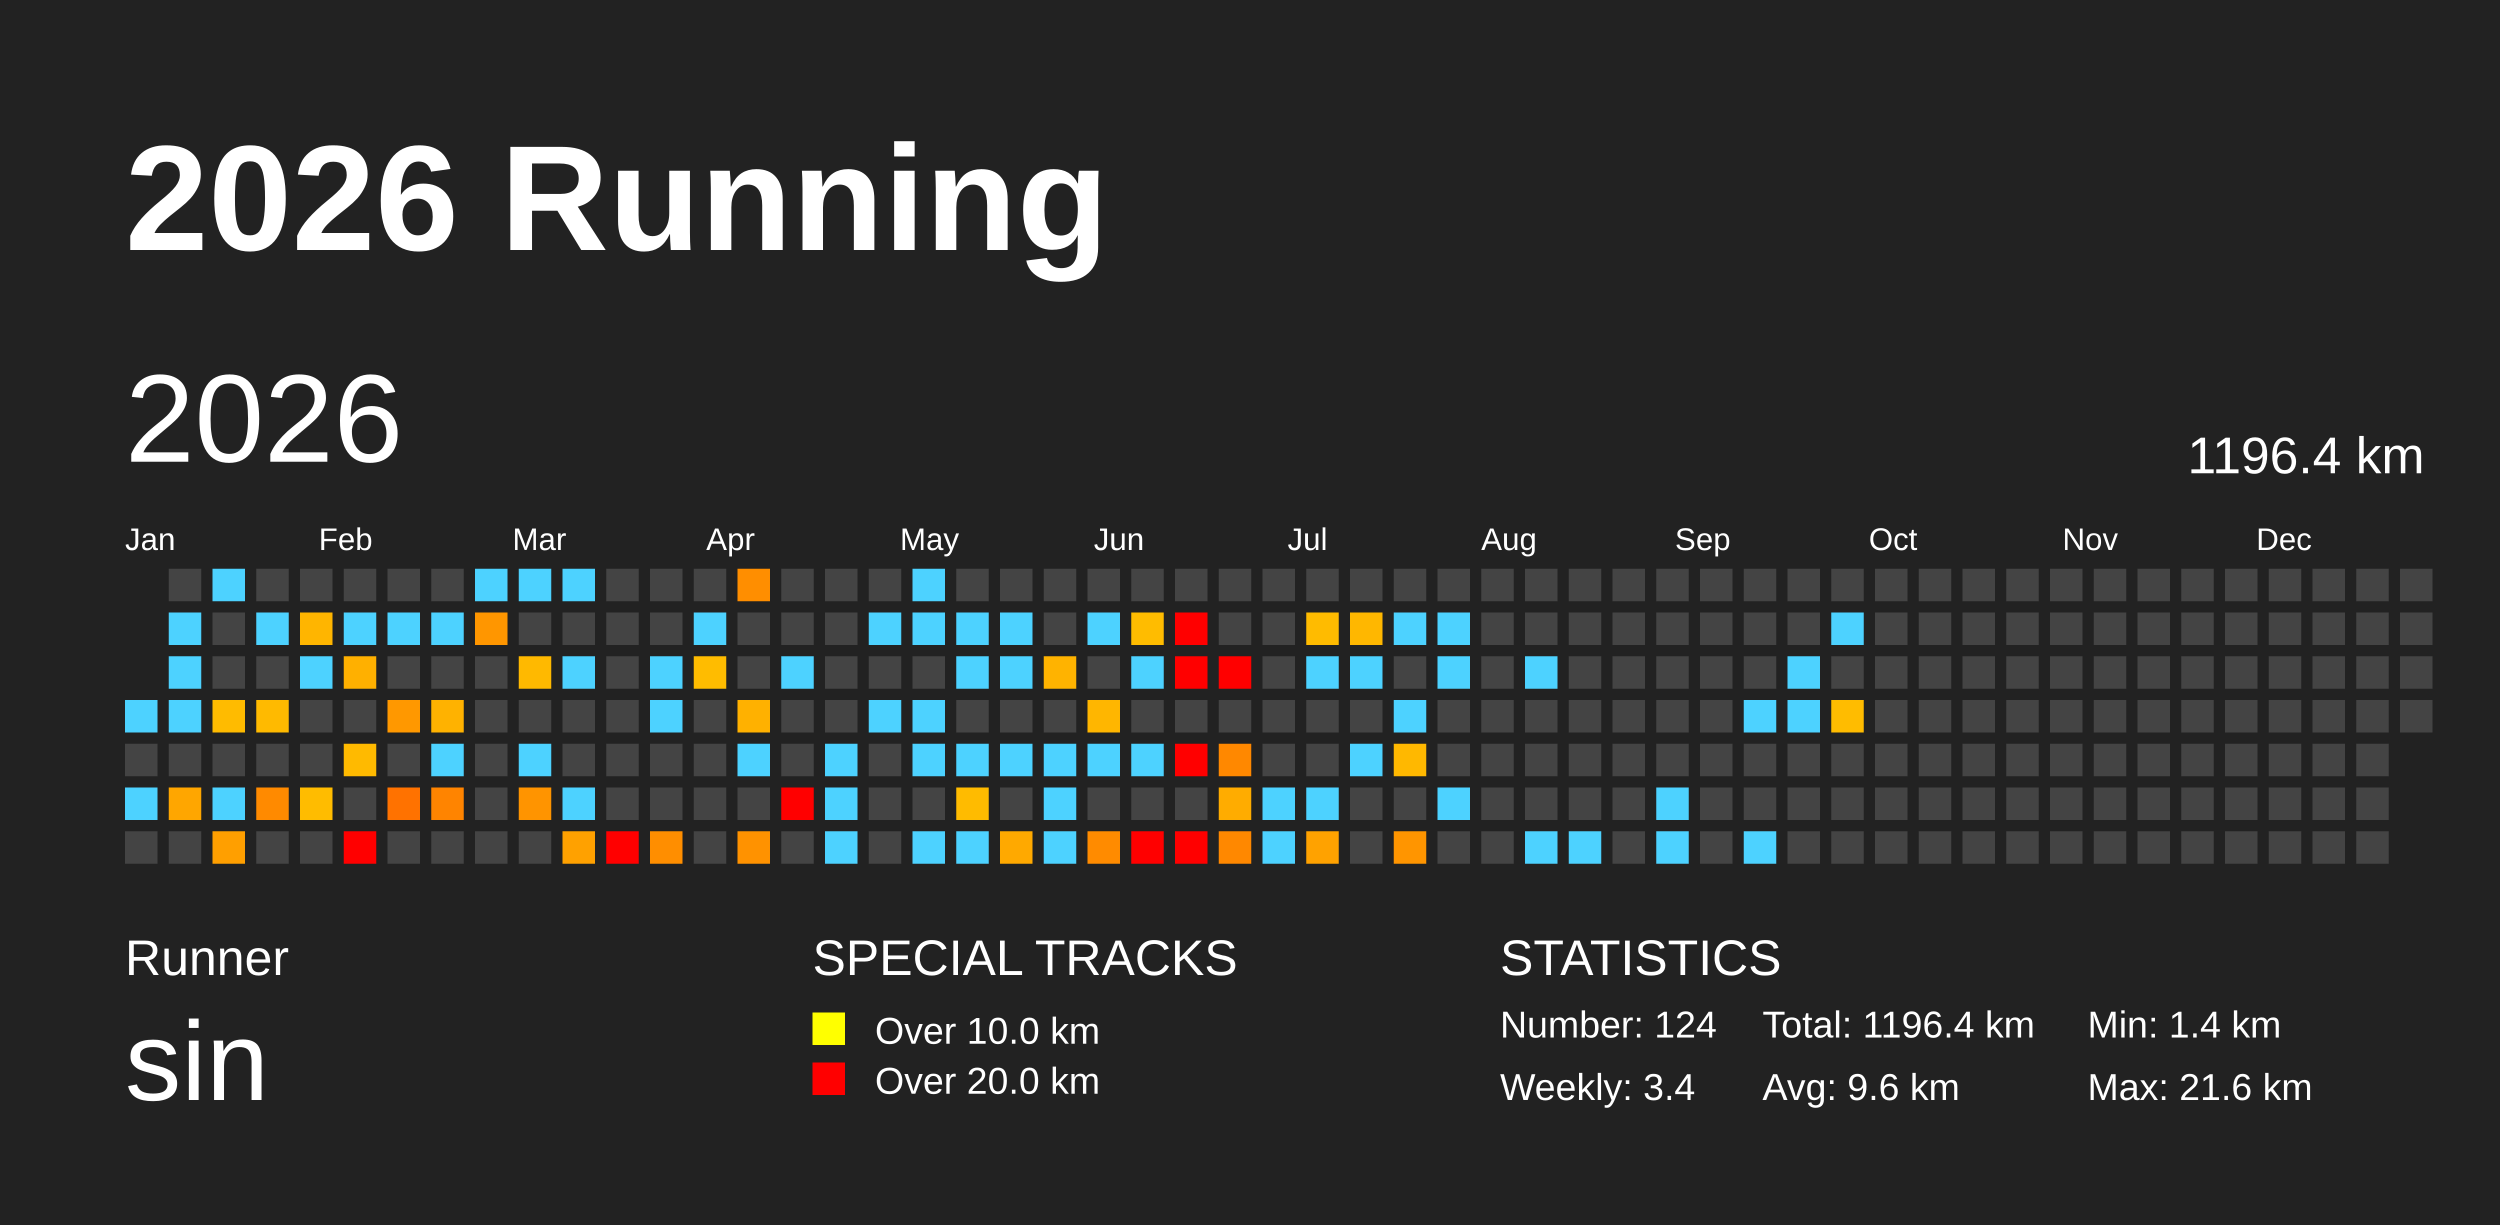
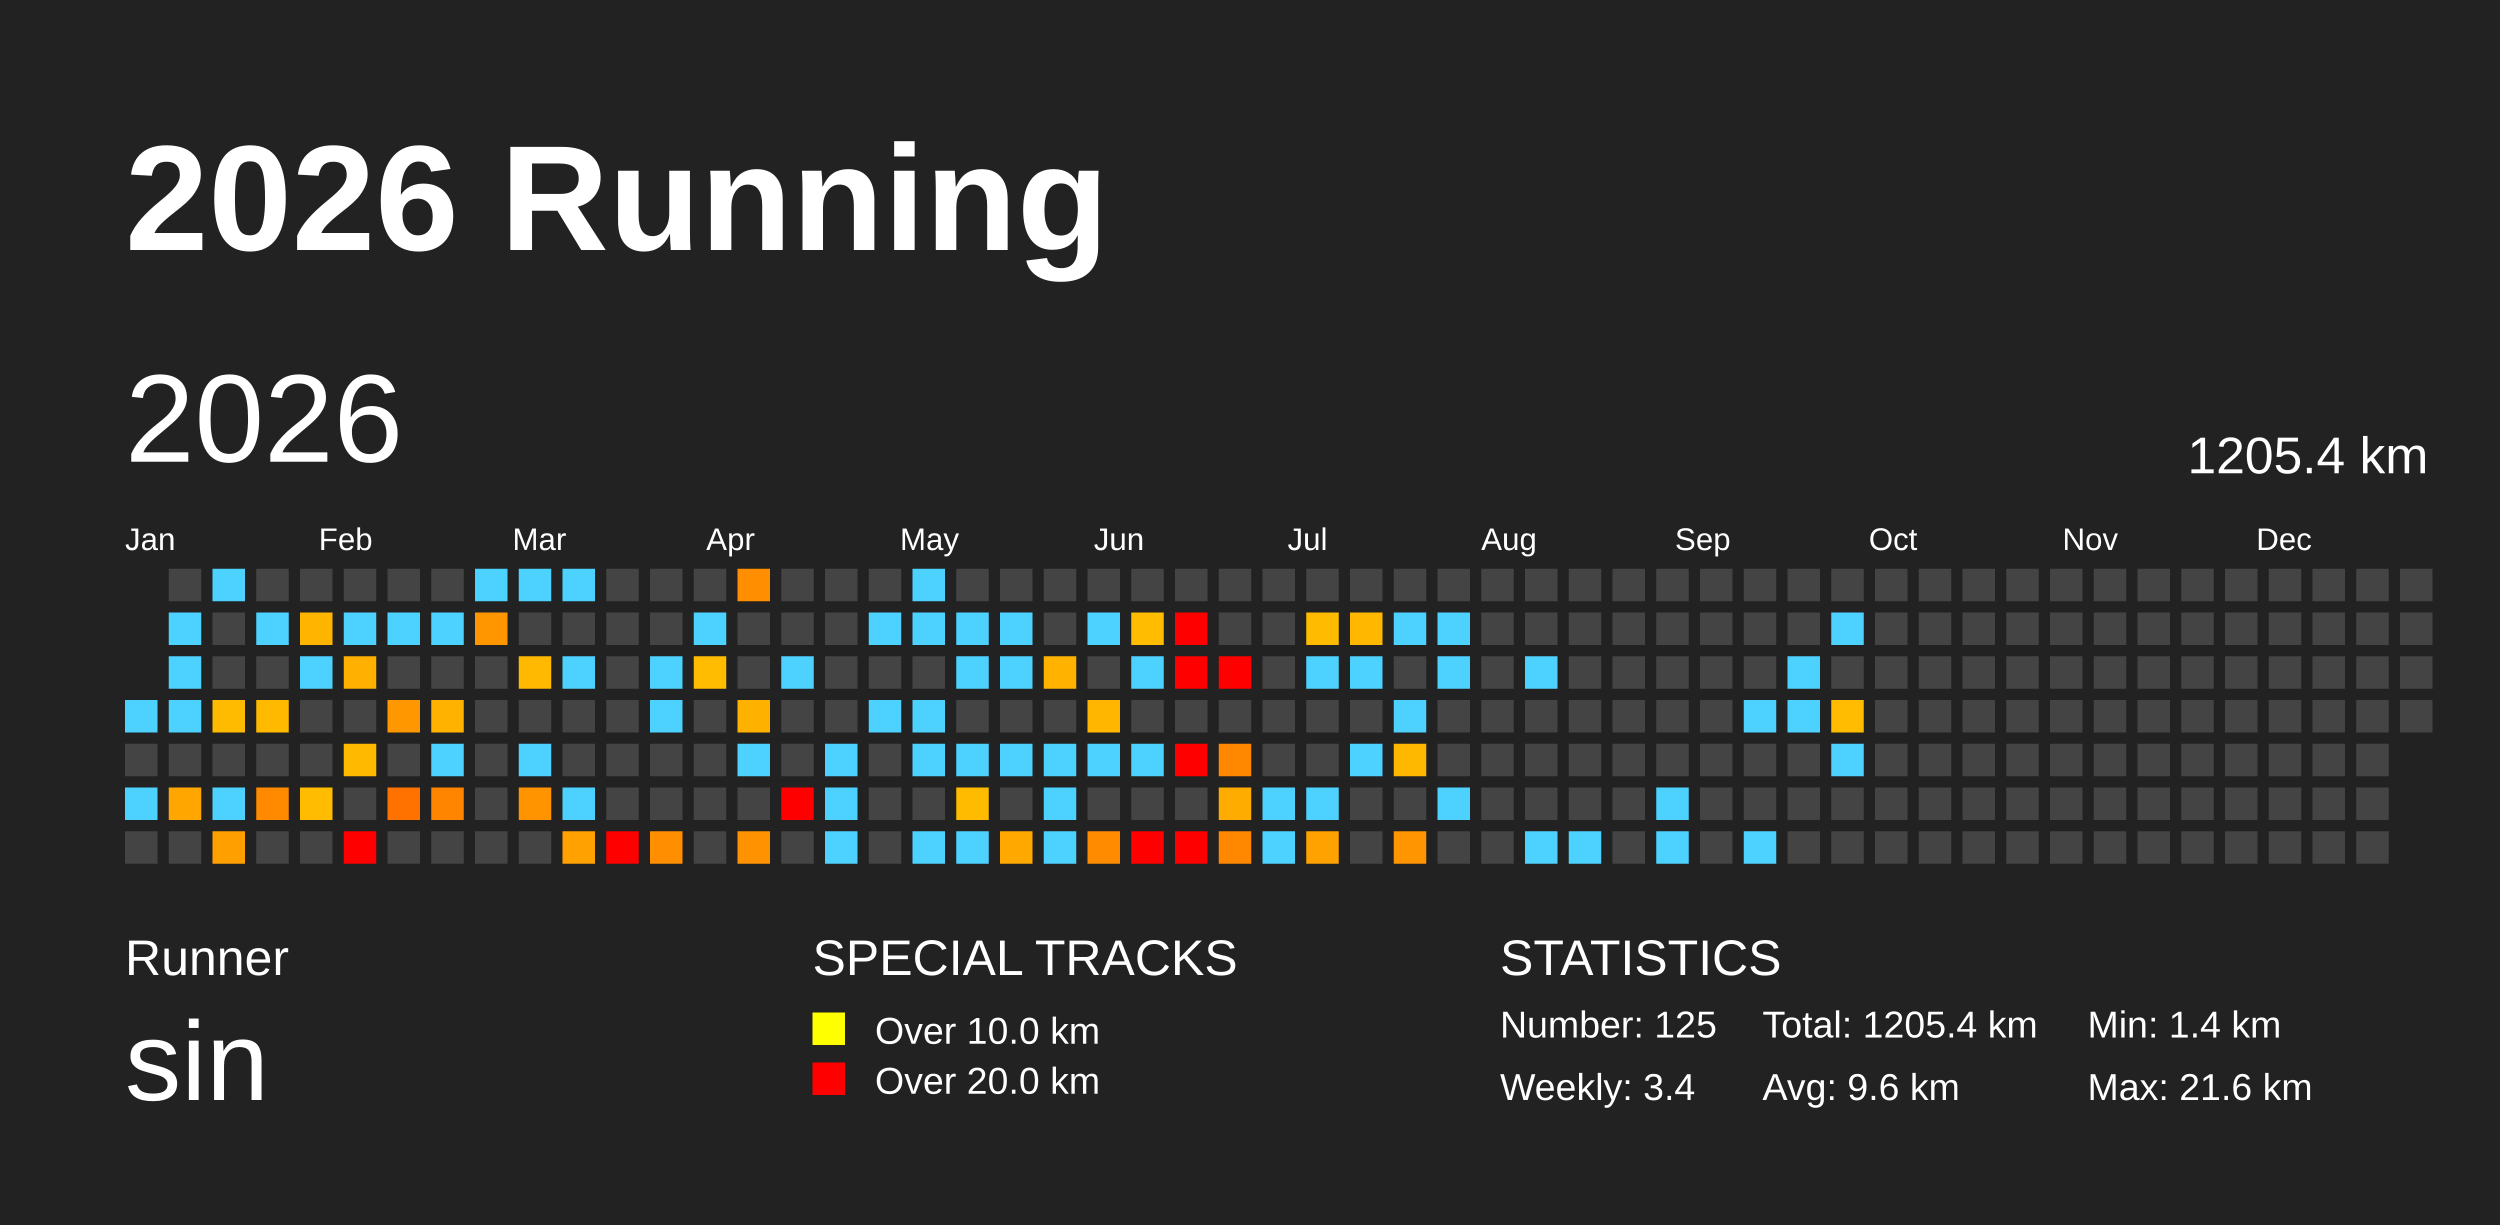
<svg xmlns="http://www.w3.org/2000/svg" baseProfile="full" height="98mm" version="1.1" viewBox="0,0,200,98" width="200mm">
  <defs />
  <rect fill="#222222" height="98" width="200" x="0" y="0" />
  <text fill="#FFFFFF" style="font-size:12px; font-family:Arial; font-weight:bold;" x="10" y="20">2026 Running</text>
  <text fill="#FFFFFF" style="font-size:4px; font-family:Arial" x="10" y="78">Runner</text>
  <text fill="#FFFFFF" style="font-size:9px; font-family:Arial" x="10" y="88">sin</text>
  <text fill="#FFFFFF" style="font-size:4px; font-family:Arial" x="65" y="78">SPECIAL TRACKS</text>
  <rect fill="yellow" height="2.6" width="2.6" x="65" y="81" />
  <text fill="#FFFFFF" style="font-size:3px; font-family:Arial" x="70" y="83.5">Over 10.0 km</text>
  <rect fill="red" height="2.6" width="2.6" x="65" y="85" />
  <text fill="#FFFFFF" style="font-size:3px; font-family:Arial" x="70" y="87.5">Over 20.0 km</text>
  <text fill="#FFFFFF" style="font-size:4px; font-family:Arial" x="120" y="78">STATISTICS</text>
-   <text fill="#FFFFFF" style="font-size:3px; font-family:Arial" x="120" y="83">Number: 124</text>
+   <text fill="#FFFFFF" style="font-size:3px; font-family:Arial" x="120" y="83">Number: 125</text>
  <text fill="#FFFFFF" style="font-size:3px; font-family:Arial" x="120" y="88">Weekly: 3.4</text>
-   <text fill="#FFFFFF" style="font-size:3px; font-family:Arial" x="141" y="83">Total: 1196.4 km</text>
+   <text fill="#FFFFFF" style="font-size:3px; font-family:Arial" x="141" y="83">Total: 1205.4 km</text>
  <text fill="#FFFFFF" style="font-size:3px; font-family:Arial" x="141" y="88">Avg: 9.6 km</text>
  <text fill="#FFFFFF" style="font-size:3px; font-family:Arial" x="167" y="83">Min: 1.4 km</text>
  <text fill="#FFFFFF" style="font-size:3px; font-family:Arial" x="167" y="88">Max: 21.6 km</text>
  <text dominant-baseline="hanging" fill="#FFFFFF" style="font-size:10.0px; font-family:Arial;" x="10" y="30">2026</text>
-   <text dominant-baseline="hanging" fill="#FFFFFF" style="font-size:4.125px; font-family:Arial;" x="175" y="35">1196.4 km</text>
+   <text dominant-baseline="hanging" fill="#FFFFFF" style="font-size:4.125px; font-family:Arial;" x="175" y="35">1205.4 km</text>
  <text fill="#FFFFFF" style="font-size:2.5px; font-family:Arial" x="10.0" y="44">Jan</text>
  <text fill="#FFFFFF" style="font-size:2.5px; font-family:Arial" x="25.5" y="44">Feb</text>
  <text fill="#FFFFFF" style="font-size:2.5px; font-family:Arial" x="41.0" y="44">Mar</text>
  <text fill="#FFFFFF" style="font-size:2.5px; font-family:Arial" x="56.5" y="44">Apr</text>
  <text fill="#FFFFFF" style="font-size:2.5px; font-family:Arial" x="72.0" y="44">May</text>
  <text fill="#FFFFFF" style="font-size:2.5px; font-family:Arial" x="87.5" y="44">Jun</text>
  <text fill="#FFFFFF" style="font-size:2.5px; font-family:Arial" x="103.0" y="44">Jul</text>
  <text fill="#FFFFFF" style="font-size:2.5px; font-family:Arial" x="118.5" y="44">Aug</text>
  <text fill="#FFFFFF" style="font-size:2.5px; font-family:Arial" x="134.0" y="44">Sep</text>
  <text fill="#FFFFFF" style="font-size:2.5px; font-family:Arial" x="149.5" y="44">Oct</text>
  <text fill="#FFFFFF" style="font-size:2.5px; font-family:Arial" x="165.0" y="44">Nov</text>
  <text fill="#FFFFFF" style="font-size:2.5px; font-family:Arial" x="180.5" y="44">Dec</text>
  <rect fill="#4dd2ff" height="2.6" width="2.6" x="10.0" y="56.0" />
  <rect fill="#444444" height="2.6" width="2.6" x="10.0" y="59.5" />
  <rect fill="#4dd2ff" height="2.6" width="2.6" x="10.0" y="63.0" />
  <rect fill="#444444" height="2.6" width="2.6" x="10.0" y="66.5" />
  <rect fill="#444444" height="2.6" width="2.6" x="13.5" y="45.5" />
  <rect fill="#4dd2ff" height="2.6" width="2.6" x="13.5" y="49.0" />
  <rect fill="#4dd2ff" height="2.6" width="2.6" x="13.5" y="52.5" />
  <rect fill="#4dd2ff" height="2.6" width="2.6" x="13.5" y="56.0" />
  <rect fill="#444444" height="2.6" width="2.6" x="13.5" y="59.5" />
  <rect fill="#ffa600" height="2.6" width="2.6" x="13.5" y="63.0" />
  <rect fill="#444444" height="2.6" width="2.6" x="13.5" y="66.5" />
  <rect fill="#4dd2ff" height="2.6" width="2.6" x="17.0" y="45.5" />
  <rect fill="#444444" height="2.6" width="2.6" x="17.0" y="49.0" />
  <rect fill="#444444" height="2.6" width="2.6" x="17.0" y="52.5" />
  <rect fill="#ffbb00" height="2.6" width="2.6" x="17.0" y="56.0" />
  <rect fill="#444444" height="2.6" width="2.6" x="17.0" y="59.5" />
  <rect fill="#4dd2ff" height="2.6" width="2.6" x="17.0" y="63.0" />
  <rect fill="#ff9f00" height="2.6" width="2.6" x="17.0" y="66.5" />
  <rect fill="#444444" height="2.6" width="2.6" x="20.5" y="45.5" />
  <rect fill="#4dd2ff" height="2.6" width="2.6" x="20.5" y="49.0" />
  <rect fill="#444444" height="2.6" width="2.6" x="20.5" y="52.5" />
  <rect fill="#ffba00" height="2.6" width="2.6" x="20.5" y="56.0" />
  <rect fill="#444444" height="2.6" width="2.6" x="20.5" y="59.5" />
  <rect fill="#ff8a00" height="2.6" width="2.6" x="20.5" y="63.0" />
  <rect fill="#444444" height="2.6" width="2.6" x="20.5" y="66.5" />
  <rect fill="#444444" height="2.6" width="2.6" x="24.0" y="45.5" />
  <rect fill="#ffb500" height="2.6" width="2.6" x="24.0" y="49.0" />
  <rect fill="#4dd2ff" height="2.6" width="2.6" x="24.0" y="52.5" />
  <rect fill="#444444" height="2.6" width="2.6" x="24.0" y="56.0" />
  <rect fill="#444444" height="2.6" width="2.6" x="24.0" y="59.5" />
  <rect fill="#ffbc00" height="2.6" width="2.6" x="24.0" y="63.0" />
  <rect fill="#444444" height="2.6" width="2.6" x="24.0" y="66.5" />
  <rect fill="#444444" height="2.6" width="2.6" x="27.5" y="45.5" />
  <rect fill="#4dd2ff" height="2.6" width="2.6" x="27.5" y="49.0" />
  <rect fill="#ffb000" height="2.6" width="2.6" x="27.5" y="52.5" />
  <rect fill="#444444" height="2.6" width="2.6" x="27.5" y="56.0" />
  <rect fill="#ffba00" height="2.6" width="2.6" x="27.5" y="59.5" />
  <rect fill="#444444" height="2.6" width="2.6" x="27.5" y="63.0" />
  <rect fill="red" height="2.6" width="2.6" x="27.5" y="66.5" />
  <rect fill="#444444" height="2.6" width="2.6" x="31.0" y="45.5" />
  <rect fill="#4dd2ff" height="2.6" width="2.6" x="31.0" y="49.0" />
  <rect fill="#444444" height="2.6" width="2.6" x="31.0" y="52.5" />
  <rect fill="#ff9800" height="2.6" width="2.6" x="31.0" y="56.0" />
  <rect fill="#444444" height="2.6" width="2.6" x="31.0" y="59.5" />
  <rect fill="#ff7200" height="2.6" width="2.6" x="31.0" y="63.0" />
  <rect fill="#444444" height="2.6" width="2.6" x="31.0" y="66.5" />
  <rect fill="#444444" height="2.6" width="2.6" x="34.5" y="45.5" />
  <rect fill="#4dd2ff" height="2.6" width="2.6" x="34.5" y="49.0" />
  <rect fill="#444444" height="2.6" width="2.6" x="34.5" y="52.5" />
  <rect fill="#ffb200" height="2.6" width="2.6" x="34.5" y="56.0" />
  <rect fill="#4dd2ff" height="2.6" width="2.6" x="34.5" y="59.5" />
  <rect fill="#ff8400" height="2.6" width="2.6" x="34.5" y="63.0" />
  <rect fill="#444444" height="2.6" width="2.6" x="34.5" y="66.5" />
  <rect fill="#4dd2ff" height="2.6" width="2.6" x="38.0" y="45.5" />
  <rect fill="#ff9600" height="2.6" width="2.6" x="38.0" y="49.0" />
  <rect fill="#444444" height="2.6" width="2.6" x="38.0" y="52.5" />
  <rect fill="#444444" height="2.6" width="2.6" x="38.0" y="56.0" />
  <rect fill="#444444" height="2.6" width="2.6" x="38.0" y="59.5" />
  <rect fill="#444444" height="2.6" width="2.6" x="38.0" y="63.0" />
  <rect fill="#444444" height="2.6" width="2.6" x="38.0" y="66.5" />
  <rect fill="#4dd2ff" height="2.6" width="2.6" x="41.5" y="45.5" />
  <rect fill="#444444" height="2.6" width="2.6" x="41.5" y="49.0" />
  <rect fill="#ffb900" height="2.6" width="2.6" x="41.5" y="52.5" />
  <rect fill="#444444" height="2.6" width="2.6" x="41.5" y="56.0" />
  <rect fill="#4dd2ff" height="2.6" width="2.6" x="41.5" y="59.5" />
  <rect fill="#ff9400" height="2.6" width="2.6" x="41.5" y="63.0" />
  <rect fill="#444444" height="2.6" width="2.6" x="41.5" y="66.5" />
  <rect fill="#4dd2ff" height="2.6" width="2.6" x="45.0" y="45.5" />
  <rect fill="#444444" height="2.6" width="2.6" x="45.0" y="49.0" />
  <rect fill="#4dd2ff" height="2.6" width="2.6" x="45.0" y="52.5" />
  <rect fill="#444444" height="2.6" width="2.6" x="45.0" y="56.0" />
  <rect fill="#444444" height="2.6" width="2.6" x="45.0" y="59.5" />
  <rect fill="#4dd2ff" height="2.6" width="2.6" x="45.0" y="63.0" />
  <rect fill="#ffa100" height="2.6" width="2.6" x="45.0" y="66.5" />
  <rect fill="#444444" height="2.6" width="2.6" x="48.5" y="45.5" />
  <rect fill="#444444" height="2.6" width="2.6" x="48.5" y="49.0" />
  <rect fill="#444444" height="2.6" width="2.6" x="48.5" y="52.5" />
  <rect fill="#444444" height="2.6" width="2.6" x="48.5" y="56.0" />
  <rect fill="#444444" height="2.6" width="2.6" x="48.5" y="59.5" />
  <rect fill="#444444" height="2.6" width="2.6" x="48.5" y="63.0" />
  <rect fill="red" height="2.6" width="2.6" x="48.5" y="66.5" />
  <rect fill="#444444" height="2.6" width="2.6" x="52.0" y="45.5" />
  <rect fill="#444444" height="2.6" width="2.6" x="52.0" y="49.0" />
  <rect fill="#4dd2ff" height="2.6" width="2.6" x="52.0" y="52.5" />
  <rect fill="#4dd2ff" height="2.6" width="2.6" x="52.0" y="56.0" />
  <rect fill="#444444" height="2.6" width="2.6" x="52.0" y="59.5" />
  <rect fill="#444444" height="2.6" width="2.6" x="52.0" y="63.0" />
  <rect fill="#ff8e00" height="2.6" width="2.6" x="52.0" y="66.5" />
  <rect fill="#444444" height="2.6" width="2.6" x="55.5" y="45.5" />
  <rect fill="#4dd2ff" height="2.6" width="2.6" x="55.5" y="49.0" />
  <rect fill="#ffbc00" height="2.6" width="2.6" x="55.5" y="52.5" />
  <rect fill="#444444" height="2.6" width="2.6" x="55.5" y="56.0" />
  <rect fill="#444444" height="2.6" width="2.6" x="55.5" y="59.5" />
  <rect fill="#444444" height="2.6" width="2.6" x="55.5" y="63.0" />
  <rect fill="#444444" height="2.6" width="2.6" x="55.5" y="66.5" />
  <rect fill="#ff8e00" height="2.6" width="2.6" x="59.0" y="45.5" />
  <rect fill="#444444" height="2.6" width="2.6" x="59.0" y="49.0" />
  <rect fill="#444444" height="2.6" width="2.6" x="59.0" y="52.5" />
  <rect fill="#ffb100" height="2.6" width="2.6" x="59.0" y="56.0" />
  <rect fill="#4dd2ff" height="2.6" width="2.6" x="59.0" y="59.5" />
  <rect fill="#444444" height="2.6" width="2.6" x="59.0" y="63.0" />
  <rect fill="#ff9200" height="2.6" width="2.6" x="59.0" y="66.5" />
  <rect fill="#444444" height="2.6" width="2.6" x="62.5" y="45.5" />
  <rect fill="#444444" height="2.6" width="2.6" x="62.5" y="49.0" />
  <rect fill="#4dd2ff" height="2.6" width="2.6" x="62.5" y="52.5" />
  <rect fill="#444444" height="2.6" width="2.6" x="62.5" y="56.0" />
  <rect fill="#444444" height="2.6" width="2.6" x="62.5" y="59.5" />
  <rect fill="red" height="2.6" width="2.6" x="62.5" y="63.0" />
  <rect fill="#444444" height="2.6" width="2.6" x="62.5" y="66.5" />
  <rect fill="#444444" height="2.6" width="2.6" x="66.0" y="45.5" />
  <rect fill="#444444" height="2.6" width="2.6" x="66.0" y="49.0" />
  <rect fill="#444444" height="2.6" width="2.6" x="66.0" y="52.5" />
  <rect fill="#444444" height="2.6" width="2.6" x="66.0" y="56.0" />
  <rect fill="#4dd2ff" height="2.6" width="2.6" x="66.0" y="59.5" />
  <rect fill="#4dd2ff" height="2.6" width="2.6" x="66.0" y="63.0" />
  <rect fill="#4dd2ff" height="2.6" width="2.6" x="66.0" y="66.5" />
  <rect fill="#444444" height="2.6" width="2.6" x="69.5" y="45.5" />
  <rect fill="#4dd2ff" height="2.6" width="2.6" x="69.5" y="49.0" />
  <rect fill="#444444" height="2.6" width="2.6" x="69.5" y="52.5" />
  <rect fill="#4dd2ff" height="2.6" width="2.6" x="69.5" y="56.0" />
  <rect fill="#444444" height="2.6" width="2.6" x="69.5" y="59.5" />
  <rect fill="#444444" height="2.6" width="2.6" x="69.5" y="63.0" />
  <rect fill="#444444" height="2.6" width="2.6" x="69.5" y="66.5" />
  <rect fill="#4dd2ff" height="2.6" width="2.6" x="73.0" y="45.5" />
  <rect fill="#4dd2ff" height="2.6" width="2.6" x="73.0" y="49.0" />
  <rect fill="#444444" height="2.6" width="2.6" x="73.0" y="52.5" />
  <rect fill="#4dd2ff" height="2.6" width="2.6" x="73.0" y="56.0" />
  <rect fill="#4dd2ff" height="2.6" width="2.6" x="73.0" y="59.5" />
  <rect fill="#444444" height="2.6" width="2.6" x="73.0" y="63.0" />
  <rect fill="#4dd2ff" height="2.6" width="2.6" x="73.0" y="66.5" />
  <rect fill="#444444" height="2.6" width="2.6" x="76.5" y="45.5" />
  <rect fill="#4dd2ff" height="2.6" width="2.6" x="76.5" y="49.0" />
  <rect fill="#4dd2ff" height="2.6" width="2.6" x="76.5" y="52.5" />
  <rect fill="#444444" height="2.6" width="2.6" x="76.5" y="56.0" />
  <rect fill="#4dd2ff" height="2.6" width="2.6" x="76.5" y="59.5" />
  <rect fill="#ffbb00" height="2.6" width="2.6" x="76.5" y="63.0" />
  <rect fill="#4dd2ff" height="2.6" width="2.6" x="76.5" y="66.5" />
  <rect fill="#444444" height="2.6" width="2.6" x="80.0" y="45.5" />
  <rect fill="#4dd2ff" height="2.6" width="2.6" x="80.0" y="49.0" />
  <rect fill="#4dd2ff" height="2.6" width="2.6" x="80.0" y="52.5" />
  <rect fill="#444444" height="2.6" width="2.6" x="80.0" y="56.0" />
  <rect fill="#4dd2ff" height="2.6" width="2.6" x="80.0" y="59.5" />
  <rect fill="#444444" height="2.6" width="2.6" x="80.0" y="63.0" />
  <rect fill="#ffa900" height="2.6" width="2.6" x="80.0" y="66.5" />
  <rect fill="#444444" height="2.6" width="2.6" x="83.5" y="45.5" />
  <rect fill="#444444" height="2.6" width="2.6" x="83.5" y="49.0" />
  <rect fill="#ffb300" height="2.6" width="2.6" x="83.5" y="52.5" />
  <rect fill="#444444" height="2.6" width="2.6" x="83.5" y="56.0" />
  <rect fill="#4dd2ff" height="2.6" width="2.6" x="83.5" y="59.5" />
  <rect fill="#4dd2ff" height="2.6" width="2.6" x="83.5" y="63.0" />
  <rect fill="#4dd2ff" height="2.6" width="2.6" x="83.5" y="66.5" />
  <rect fill="#444444" height="2.6" width="2.6" x="87.0" y="45.5" />
  <rect fill="#4dd2ff" height="2.6" width="2.6" x="87.0" y="49.0" />
  <rect fill="#444444" height="2.6" width="2.6" x="87.0" y="52.5" />
  <rect fill="#ffb600" height="2.6" width="2.6" x="87.0" y="56.0" />
  <rect fill="#4dd2ff" height="2.6" width="2.6" x="87.0" y="59.5" />
  <rect fill="#444444" height="2.6" width="2.6" x="87.0" y="63.0" />
  <rect fill="#ff8b00" height="2.6" width="2.6" x="87.0" y="66.5" />
  <rect fill="#444444" height="2.6" width="2.6" x="90.5" y="45.5" />
  <rect fill="#ffbc00" height="2.6" width="2.6" x="90.5" y="49.0" />
  <rect fill="#4dd2ff" height="2.6" width="2.6" x="90.5" y="52.5" />
  <rect fill="#444444" height="2.6" width="2.6" x="90.5" y="56.0" />
  <rect fill="#4dd2ff" height="2.6" width="2.6" x="90.5" y="59.5" />
  <rect fill="#444444" height="2.6" width="2.6" x="90.5" y="63.0" />
  <rect fill="red" height="2.6" width="2.6" x="90.5" y="66.5" />
  <rect fill="#444444" height="2.6" width="2.6" x="94.0" y="45.5" />
  <rect fill="red" height="2.6" width="2.6" x="94.0" y="49.0" />
  <rect fill="red" height="2.6" width="2.6" x="94.0" y="52.5" />
  <rect fill="#444444" height="2.6" width="2.6" x="94.0" y="56.0" />
  <rect fill="red" height="2.6" width="2.6" x="94.0" y="59.5" />
  <rect fill="#444444" height="2.6" width="2.6" x="94.0" y="63.0" />
  <rect fill="red" height="2.6" width="2.6" x="94.0" y="66.5" />
  <rect fill="#444444" height="2.6" width="2.6" x="97.5" y="45.5" />
  <rect fill="#444444" height="2.6" width="2.6" x="97.5" y="49.0" />
  <rect fill="red" height="2.6" width="2.6" x="97.5" y="52.5" />
  <rect fill="#444444" height="2.6" width="2.6" x="97.5" y="56.0" />
  <rect fill="#ff8800" height="2.6" width="2.6" x="97.5" y="59.5" />
  <rect fill="#ffac00" height="2.6" width="2.6" x="97.5" y="63.0" />
  <rect fill="#ff8800" height="2.6" width="2.6" x="97.5" y="66.5" />
  <rect fill="#444444" height="2.6" width="2.6" x="101.0" y="45.5" />
  <rect fill="#444444" height="2.6" width="2.6" x="101.0" y="49.0" />
  <rect fill="#444444" height="2.6" width="2.6" x="101.0" y="52.5" />
  <rect fill="#444444" height="2.6" width="2.6" x="101.0" y="56.0" />
  <rect fill="#444444" height="2.6" width="2.6" x="101.0" y="59.5" />
  <rect fill="#4dd2ff" height="2.6" width="2.6" x="101.0" y="63.0" />
  <rect fill="#4dd2ff" height="2.6" width="2.6" x="101.0" y="66.5" />
  <rect fill="#444444" height="2.6" width="2.6" x="104.5" y="45.5" />
  <rect fill="#ffbb00" height="2.6" width="2.6" x="104.5" y="49.0" />
  <rect fill="#4dd2ff" height="2.6" width="2.6" x="104.5" y="52.5" />
  <rect fill="#444444" height="2.6" width="2.6" x="104.5" y="56.0" />
  <rect fill="#444444" height="2.6" width="2.6" x="104.5" y="59.5" />
  <rect fill="#4dd2ff" height="2.6" width="2.6" x="104.5" y="63.0" />
  <rect fill="#ffa200" height="2.6" width="2.6" x="104.5" y="66.5" />
  <rect fill="#444444" height="2.6" width="2.6" x="108.0" y="45.5" />
  <rect fill="#ffb700" height="2.6" width="2.6" x="108.0" y="49.0" />
  <rect fill="#4dd2ff" height="2.6" width="2.6" x="108.0" y="52.5" />
  <rect fill="#444444" height="2.6" width="2.6" x="108.0" y="56.0" />
  <rect fill="#4dd2ff" height="2.6" width="2.6" x="108.0" y="59.5" />
  <rect fill="#444444" height="2.6" width="2.6" x="108.0" y="63.0" />
  <rect fill="#444444" height="2.6" width="2.6" x="108.0" y="66.5" />
  <rect fill="#444444" height="2.6" width="2.6" x="111.5" y="45.5" />
  <rect fill="#4dd2ff" height="2.6" width="2.6" x="111.5" y="49.0" />
  <rect fill="#444444" height="2.6" width="2.6" x="111.5" y="52.5" />
  <rect fill="#4dd2ff" height="2.6" width="2.6" x="111.5" y="56.0" />
  <rect fill="#ffb800" height="2.6" width="2.6" x="111.5" y="59.5" />
  <rect fill="#444444" height="2.6" width="2.6" x="111.5" y="63.0" />
  <rect fill="#ff9500" height="2.6" width="2.6" x="111.5" y="66.5" />
  <rect fill="#444444" height="2.6" width="2.6" x="115.0" y="45.5" />
  <rect fill="#4dd2ff" height="2.6" width="2.6" x="115.0" y="49.0" />
  <rect fill="#4dd2ff" height="2.6" width="2.6" x="115.0" y="52.5" />
  <rect fill="#444444" height="2.6" width="2.6" x="115.0" y="56.0" />
  <rect fill="#444444" height="2.6" width="2.6" x="115.0" y="59.5" />
  <rect fill="#4dd2ff" height="2.6" width="2.6" x="115.0" y="63.0" />
  <rect fill="#444444" height="2.6" width="2.6" x="115.0" y="66.5" />
  <rect fill="#444444" height="2.6" width="2.6" x="118.5" y="45.5" />
  <rect fill="#444444" height="2.6" width="2.6" x="118.5" y="49.0" />
  <rect fill="#444444" height="2.6" width="2.6" x="118.5" y="52.5" />
  <rect fill="#444444" height="2.6" width="2.6" x="118.5" y="56.0" />
  <rect fill="#444444" height="2.6" width="2.6" x="118.5" y="59.5" />
  <rect fill="#444444" height="2.6" width="2.6" x="118.5" y="63.0" />
  <rect fill="#444444" height="2.6" width="2.6" x="118.5" y="66.5" />
  <rect fill="#444444" height="2.6" width="2.6" x="122.0" y="45.5" />
  <rect fill="#444444" height="2.6" width="2.6" x="122.0" y="49.0" />
  <rect fill="#4dd2ff" height="2.6" width="2.6" x="122.0" y="52.5" />
  <rect fill="#444444" height="2.6" width="2.6" x="122.0" y="56.0" />
  <rect fill="#444444" height="2.6" width="2.6" x="122.0" y="59.5" />
  <rect fill="#444444" height="2.6" width="2.6" x="122.0" y="63.0" />
  <rect fill="#4dd2ff" height="2.6" width="2.6" x="122.0" y="66.5" />
  <rect fill="#444444" height="2.6" width="2.6" x="125.5" y="45.5" />
  <rect fill="#444444" height="2.6" width="2.6" x="125.5" y="49.0" />
  <rect fill="#444444" height="2.6" width="2.6" x="125.5" y="52.5" />
  <rect fill="#444444" height="2.6" width="2.6" x="125.5" y="56.0" />
  <rect fill="#444444" height="2.6" width="2.6" x="125.5" y="59.5" />
  <rect fill="#444444" height="2.6" width="2.6" x="125.5" y="63.0" />
  <rect fill="#4dd2ff" height="2.6" width="2.6" x="125.5" y="66.5" />
  <rect fill="#444444" height="2.6" width="2.6" x="129.0" y="45.5" />
  <rect fill="#444444" height="2.6" width="2.6" x="129.0" y="49.0" />
  <rect fill="#444444" height="2.6" width="2.6" x="129.0" y="52.5" />
  <rect fill="#444444" height="2.6" width="2.6" x="129.0" y="56.0" />
  <rect fill="#444444" height="2.6" width="2.6" x="129.0" y="59.5" />
  <rect fill="#444444" height="2.6" width="2.6" x="129.0" y="63.0" />
  <rect fill="#444444" height="2.6" width="2.6" x="129.0" y="66.5" />
  <rect fill="#444444" height="2.6" width="2.6" x="132.5" y="45.5" />
  <rect fill="#444444" height="2.6" width="2.6" x="132.5" y="49.0" />
  <rect fill="#444444" height="2.6" width="2.6" x="132.5" y="52.5" />
  <rect fill="#444444" height="2.6" width="2.6" x="132.5" y="56.0" />
  <rect fill="#444444" height="2.6" width="2.6" x="132.5" y="59.5" />
  <rect fill="#4dd2ff" height="2.6" width="2.6" x="132.5" y="63.0" />
  <rect fill="#4dd2ff" height="2.6" width="2.6" x="132.5" y="66.5" />
  <rect fill="#444444" height="2.6" width="2.6" x="136.0" y="45.5" />
  <rect fill="#444444" height="2.6" width="2.6" x="136.0" y="49.0" />
  <rect fill="#444444" height="2.6" width="2.6" x="136.0" y="52.5" />
  <rect fill="#444444" height="2.6" width="2.6" x="136.0" y="56.0" />
  <rect fill="#444444" height="2.6" width="2.6" x="136.0" y="59.5" />
  <rect fill="#444444" height="2.6" width="2.6" x="136.0" y="63.0" />
  <rect fill="#444444" height="2.6" width="2.6" x="136.0" y="66.5" />
  <rect fill="#444444" height="2.6" width="2.6" x="139.5" y="45.5" />
  <rect fill="#444444" height="2.6" width="2.6" x="139.5" y="49.0" />
  <rect fill="#444444" height="2.6" width="2.6" x="139.5" y="52.5" />
  <rect fill="#4dd2ff" height="2.6" width="2.6" x="139.5" y="56.0" />
  <rect fill="#444444" height="2.6" width="2.6" x="139.5" y="59.5" />
  <rect fill="#444444" height="2.6" width="2.6" x="139.5" y="63.0" />
  <rect fill="#4dd2ff" height="2.6" width="2.6" x="139.5" y="66.5" />
  <rect fill="#444444" height="2.6" width="2.6" x="143.0" y="45.5" />
  <rect fill="#444444" height="2.6" width="2.6" x="143.0" y="49.0" />
  <rect fill="#4dd2ff" height="2.6" width="2.6" x="143.0" y="52.5" />
  <rect fill="#4dd2ff" height="2.6" width="2.6" x="143.0" y="56.0" />
  <rect fill="#444444" height="2.6" width="2.6" x="143.0" y="59.5" />
  <rect fill="#444444" height="2.6" width="2.6" x="143.0" y="63.0" />
  <rect fill="#444444" height="2.6" width="2.6" x="143.0" y="66.5" />
  <rect fill="#444444" height="2.6" width="2.6" x="146.5" y="45.5" />
  <rect fill="#4dd2ff" height="2.6" width="2.6" x="146.5" y="49.0" />
  <rect fill="#444444" height="2.6" width="2.6" x="146.5" y="52.5" />
  <rect fill="#ffbc00" height="2.6" width="2.6" x="146.5" y="56.0" />
-   <rect fill="#444444" height="2.6" width="2.6" x="146.5" y="59.5" />
+   <rect fill="#4dd2ff" height="2.6" width="2.6" x="146.5" y="59.5" />
  <rect fill="#444444" height="2.6" width="2.6" x="146.5" y="63.0" />
  <rect fill="#444444" height="2.6" width="2.6" x="146.5" y="66.5" />
  <rect fill="#444444" height="2.6" width="2.6" x="150.0" y="45.5" />
  <rect fill="#444444" height="2.6" width="2.6" x="150.0" y="49.0" />
  <rect fill="#444444" height="2.6" width="2.6" x="150.0" y="52.5" />
  <rect fill="#444444" height="2.6" width="2.6" x="150.0" y="56.0" />
  <rect fill="#444444" height="2.6" width="2.6" x="150.0" y="59.5" />
  <rect fill="#444444" height="2.6" width="2.6" x="150.0" y="63.0" />
  <rect fill="#444444" height="2.6" width="2.6" x="150.0" y="66.5" />
  <rect fill="#444444" height="2.6" width="2.6" x="153.5" y="45.5" />
  <rect fill="#444444" height="2.6" width="2.6" x="153.5" y="49.0" />
  <rect fill="#444444" height="2.6" width="2.6" x="153.5" y="52.5" />
  <rect fill="#444444" height="2.6" width="2.6" x="153.5" y="56.0" />
  <rect fill="#444444" height="2.6" width="2.6" x="153.5" y="59.5" />
  <rect fill="#444444" height="2.6" width="2.6" x="153.5" y="63.0" />
  <rect fill="#444444" height="2.6" width="2.6" x="153.5" y="66.5" />
  <rect fill="#444444" height="2.6" width="2.6" x="157.0" y="45.5" />
  <rect fill="#444444" height="2.6" width="2.6" x="157.0" y="49.0" />
  <rect fill="#444444" height="2.6" width="2.6" x="157.0" y="52.5" />
  <rect fill="#444444" height="2.6" width="2.6" x="157.0" y="56.0" />
  <rect fill="#444444" height="2.6" width="2.6" x="157.0" y="59.5" />
  <rect fill="#444444" height="2.6" width="2.6" x="157.0" y="63.0" />
  <rect fill="#444444" height="2.6" width="2.6" x="157.0" y="66.5" />
  <rect fill="#444444" height="2.6" width="2.6" x="160.5" y="45.5" />
  <rect fill="#444444" height="2.6" width="2.6" x="160.5" y="49.0" />
  <rect fill="#444444" height="2.6" width="2.6" x="160.5" y="52.5" />
  <rect fill="#444444" height="2.6" width="2.6" x="160.5" y="56.0" />
  <rect fill="#444444" height="2.6" width="2.6" x="160.5" y="59.5" />
  <rect fill="#444444" height="2.6" width="2.6" x="160.5" y="63.0" />
  <rect fill="#444444" height="2.6" width="2.6" x="160.5" y="66.5" />
  <rect fill="#444444" height="2.6" width="2.6" x="164.0" y="45.5" />
  <rect fill="#444444" height="2.6" width="2.6" x="164.0" y="49.0" />
  <rect fill="#444444" height="2.6" width="2.6" x="164.0" y="52.5" />
  <rect fill="#444444" height="2.6" width="2.6" x="164.0" y="56.0" />
  <rect fill="#444444" height="2.6" width="2.6" x="164.0" y="59.5" />
  <rect fill="#444444" height="2.6" width="2.6" x="164.0" y="63.0" />
  <rect fill="#444444" height="2.6" width="2.6" x="164.0" y="66.5" />
  <rect fill="#444444" height="2.6" width="2.6" x="167.5" y="45.5" />
  <rect fill="#444444" height="2.6" width="2.6" x="167.5" y="49.0" />
  <rect fill="#444444" height="2.6" width="2.6" x="167.5" y="52.5" />
  <rect fill="#444444" height="2.6" width="2.6" x="167.5" y="56.0" />
  <rect fill="#444444" height="2.6" width="2.6" x="167.5" y="59.5" />
  <rect fill="#444444" height="2.6" width="2.6" x="167.5" y="63.0" />
  <rect fill="#444444" height="2.6" width="2.6" x="167.5" y="66.5" />
  <rect fill="#444444" height="2.6" width="2.6" x="171.0" y="45.5" />
  <rect fill="#444444" height="2.6" width="2.6" x="171.0" y="49.0" />
  <rect fill="#444444" height="2.6" width="2.6" x="171.0" y="52.5" />
  <rect fill="#444444" height="2.6" width="2.6" x="171.0" y="56.0" />
  <rect fill="#444444" height="2.6" width="2.6" x="171.0" y="59.5" />
  <rect fill="#444444" height="2.6" width="2.6" x="171.0" y="63.0" />
  <rect fill="#444444" height="2.6" width="2.6" x="171.0" y="66.5" />
  <rect fill="#444444" height="2.6" width="2.6" x="174.5" y="45.5" />
  <rect fill="#444444" height="2.6" width="2.6" x="174.5" y="49.0" />
  <rect fill="#444444" height="2.6" width="2.6" x="174.5" y="52.5" />
  <rect fill="#444444" height="2.6" width="2.6" x="174.5" y="56.0" />
  <rect fill="#444444" height="2.6" width="2.6" x="174.5" y="59.5" />
  <rect fill="#444444" height="2.6" width="2.6" x="174.5" y="63.0" />
  <rect fill="#444444" height="2.6" width="2.6" x="174.5" y="66.5" />
  <rect fill="#444444" height="2.6" width="2.6" x="178.0" y="45.5" />
  <rect fill="#444444" height="2.6" width="2.6" x="178.0" y="49.0" />
  <rect fill="#444444" height="2.6" width="2.6" x="178.0" y="52.5" />
  <rect fill="#444444" height="2.6" width="2.6" x="178.0" y="56.0" />
  <rect fill="#444444" height="2.6" width="2.6" x="178.0" y="59.5" />
  <rect fill="#444444" height="2.6" width="2.6" x="178.0" y="63.0" />
  <rect fill="#444444" height="2.6" width="2.6" x="178.0" y="66.5" />
  <rect fill="#444444" height="2.6" width="2.6" x="181.5" y="45.5" />
  <rect fill="#444444" height="2.6" width="2.6" x="181.5" y="49.0" />
  <rect fill="#444444" height="2.6" width="2.6" x="181.5" y="52.5" />
  <rect fill="#444444" height="2.6" width="2.6" x="181.5" y="56.0" />
  <rect fill="#444444" height="2.6" width="2.6" x="181.5" y="59.5" />
  <rect fill="#444444" height="2.6" width="2.6" x="181.5" y="63.0" />
  <rect fill="#444444" height="2.6" width="2.6" x="181.5" y="66.5" />
  <rect fill="#444444" height="2.6" width="2.6" x="185.0" y="45.5" />
  <rect fill="#444444" height="2.6" width="2.6" x="185.0" y="49.0" />
  <rect fill="#444444" height="2.6" width="2.6" x="185.0" y="52.5" />
  <rect fill="#444444" height="2.6" width="2.6" x="185.0" y="56.0" />
  <rect fill="#444444" height="2.6" width="2.6" x="185.0" y="59.5" />
  <rect fill="#444444" height="2.6" width="2.6" x="185.0" y="63.0" />
  <rect fill="#444444" height="2.6" width="2.6" x="185.0" y="66.5" />
  <rect fill="#444444" height="2.6" width="2.6" x="188.5" y="45.5" />
  <rect fill="#444444" height="2.6" width="2.6" x="188.5" y="49.0" />
  <rect fill="#444444" height="2.6" width="2.6" x="188.5" y="52.5" />
  <rect fill="#444444" height="2.6" width="2.6" x="188.5" y="56.0" />
  <rect fill="#444444" height="2.6" width="2.6" x="188.5" y="59.5" />
  <rect fill="#444444" height="2.6" width="2.6" x="188.5" y="63.0" />
  <rect fill="#444444" height="2.6" width="2.6" x="188.5" y="66.5" />
  <rect fill="#444444" height="2.6" width="2.6" x="192.0" y="45.5" />
  <rect fill="#444444" height="2.6" width="2.6" x="192.0" y="49.0" />
  <rect fill="#444444" height="2.6" width="2.6" x="192.0" y="52.5" />
  <rect fill="#444444" height="2.6" width="2.6" x="192.0" y="56.0" />
</svg>
